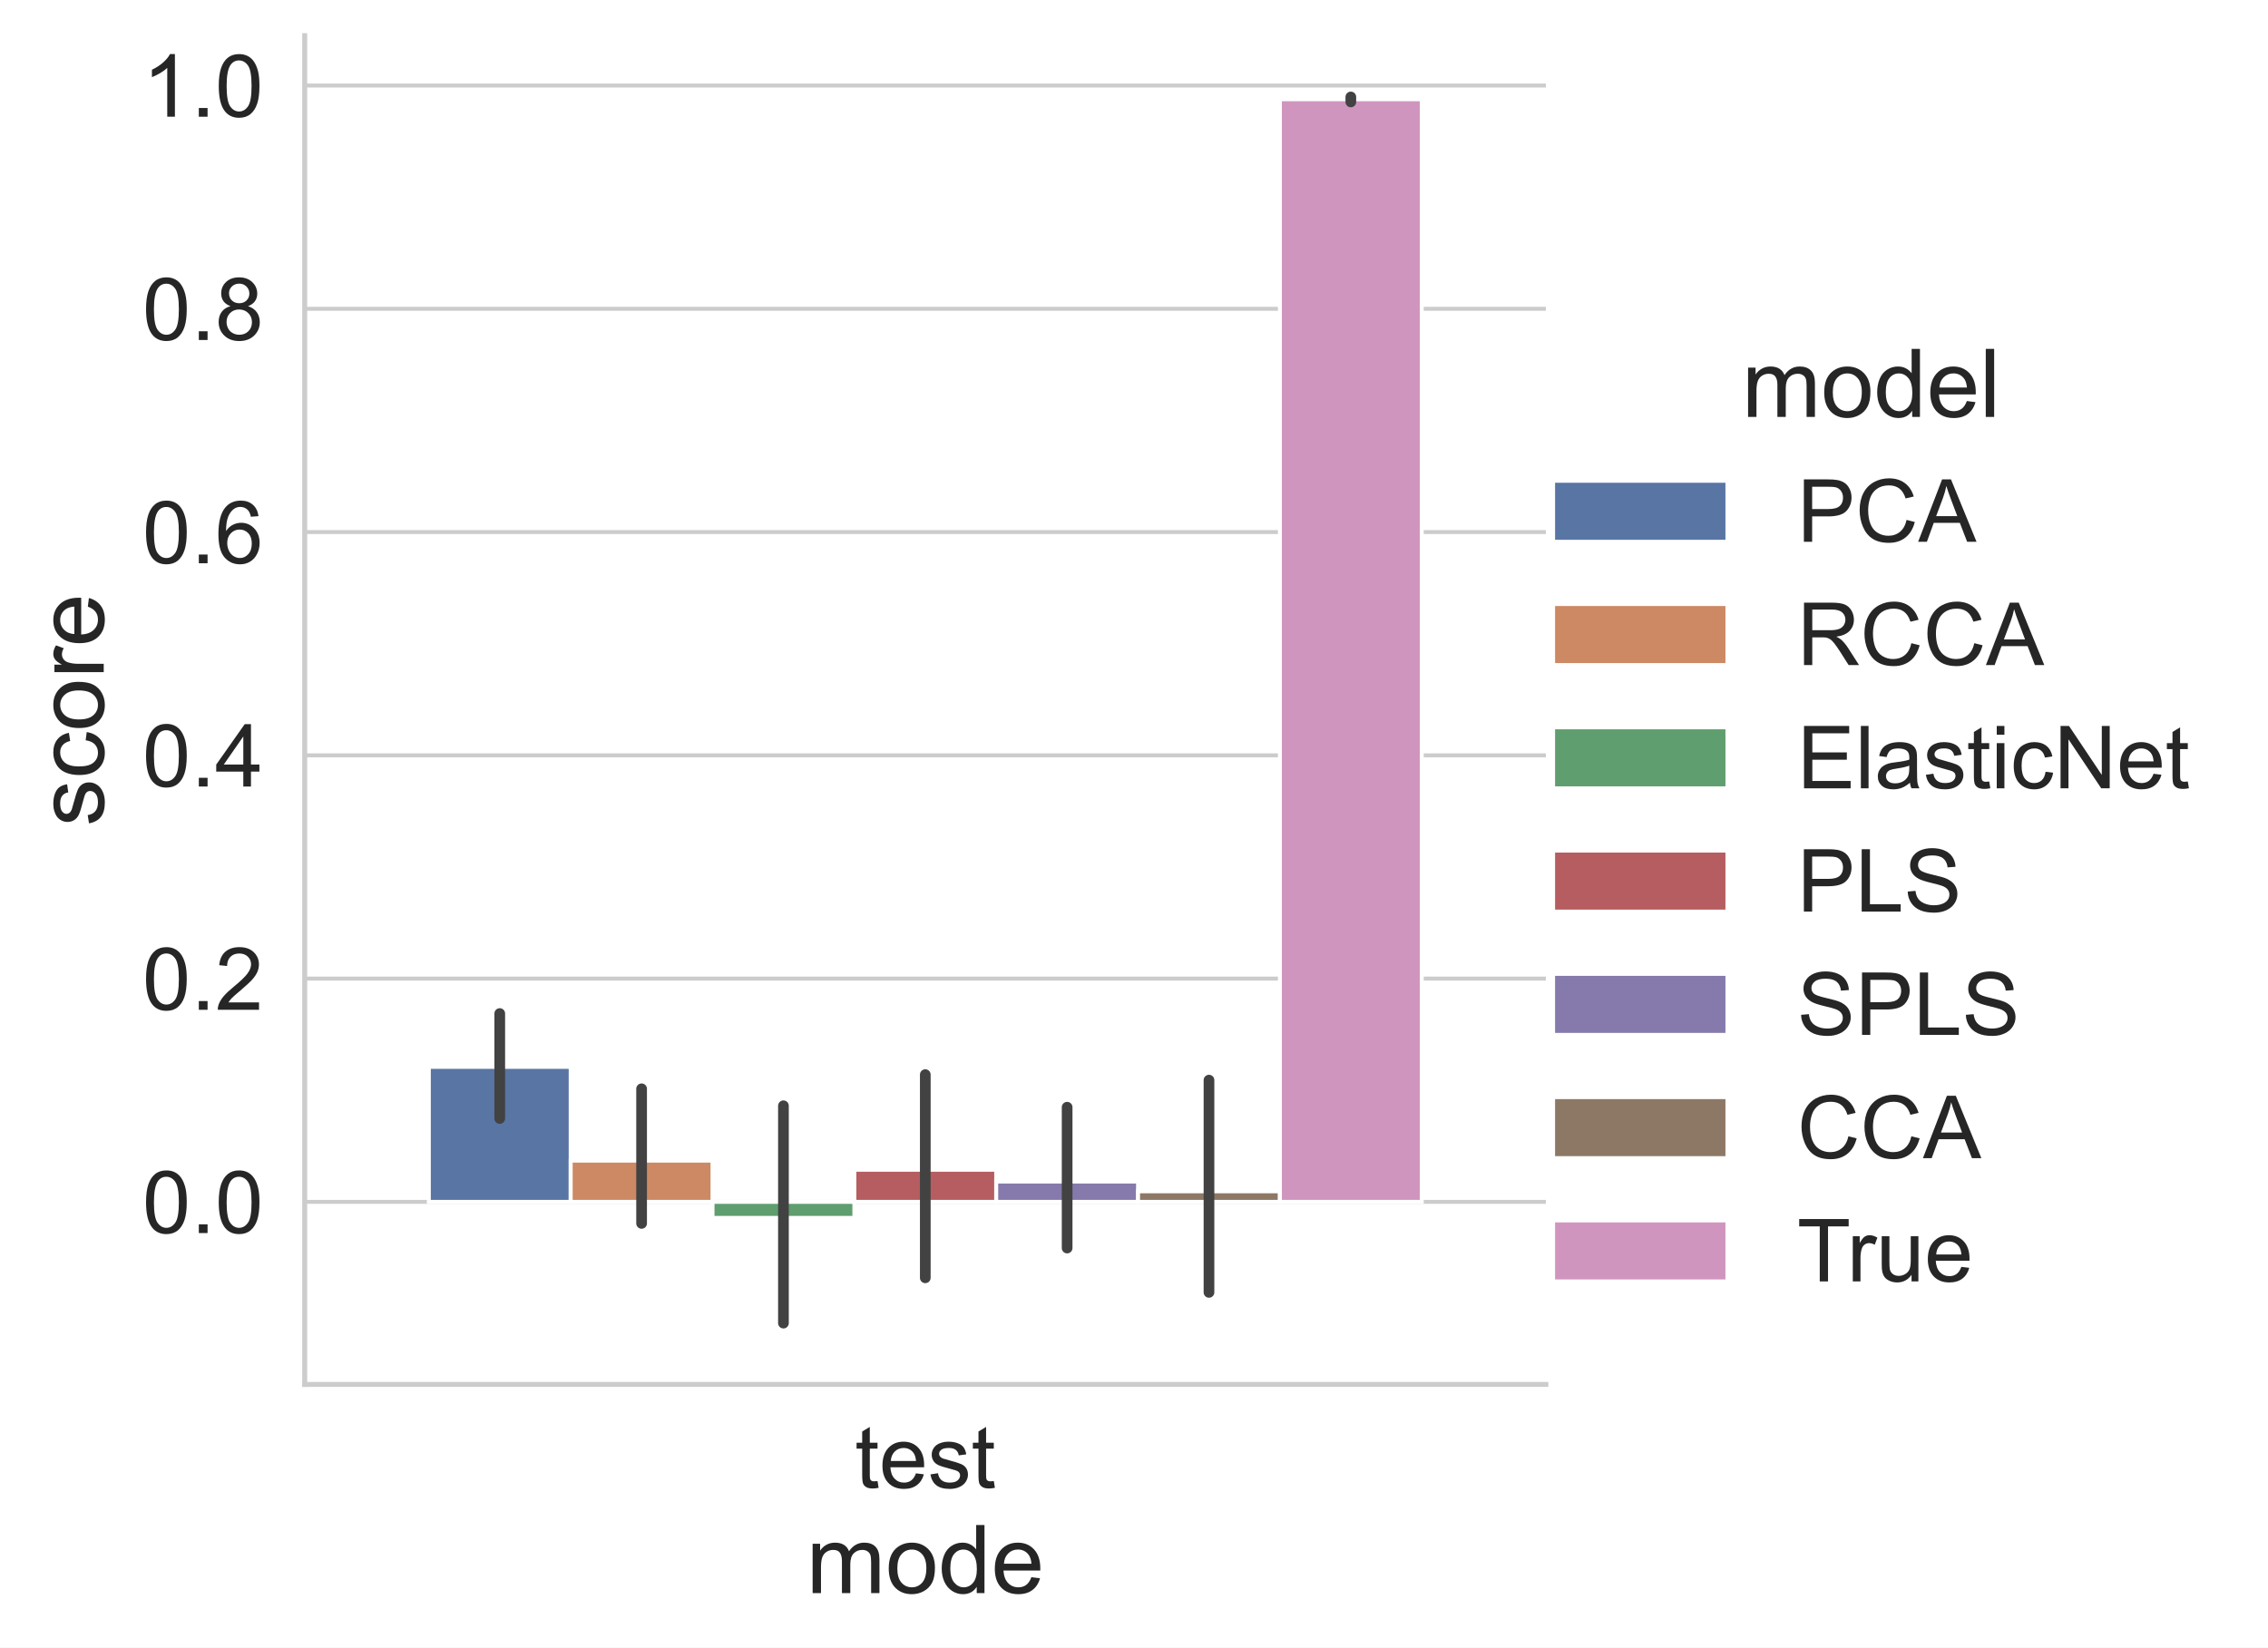
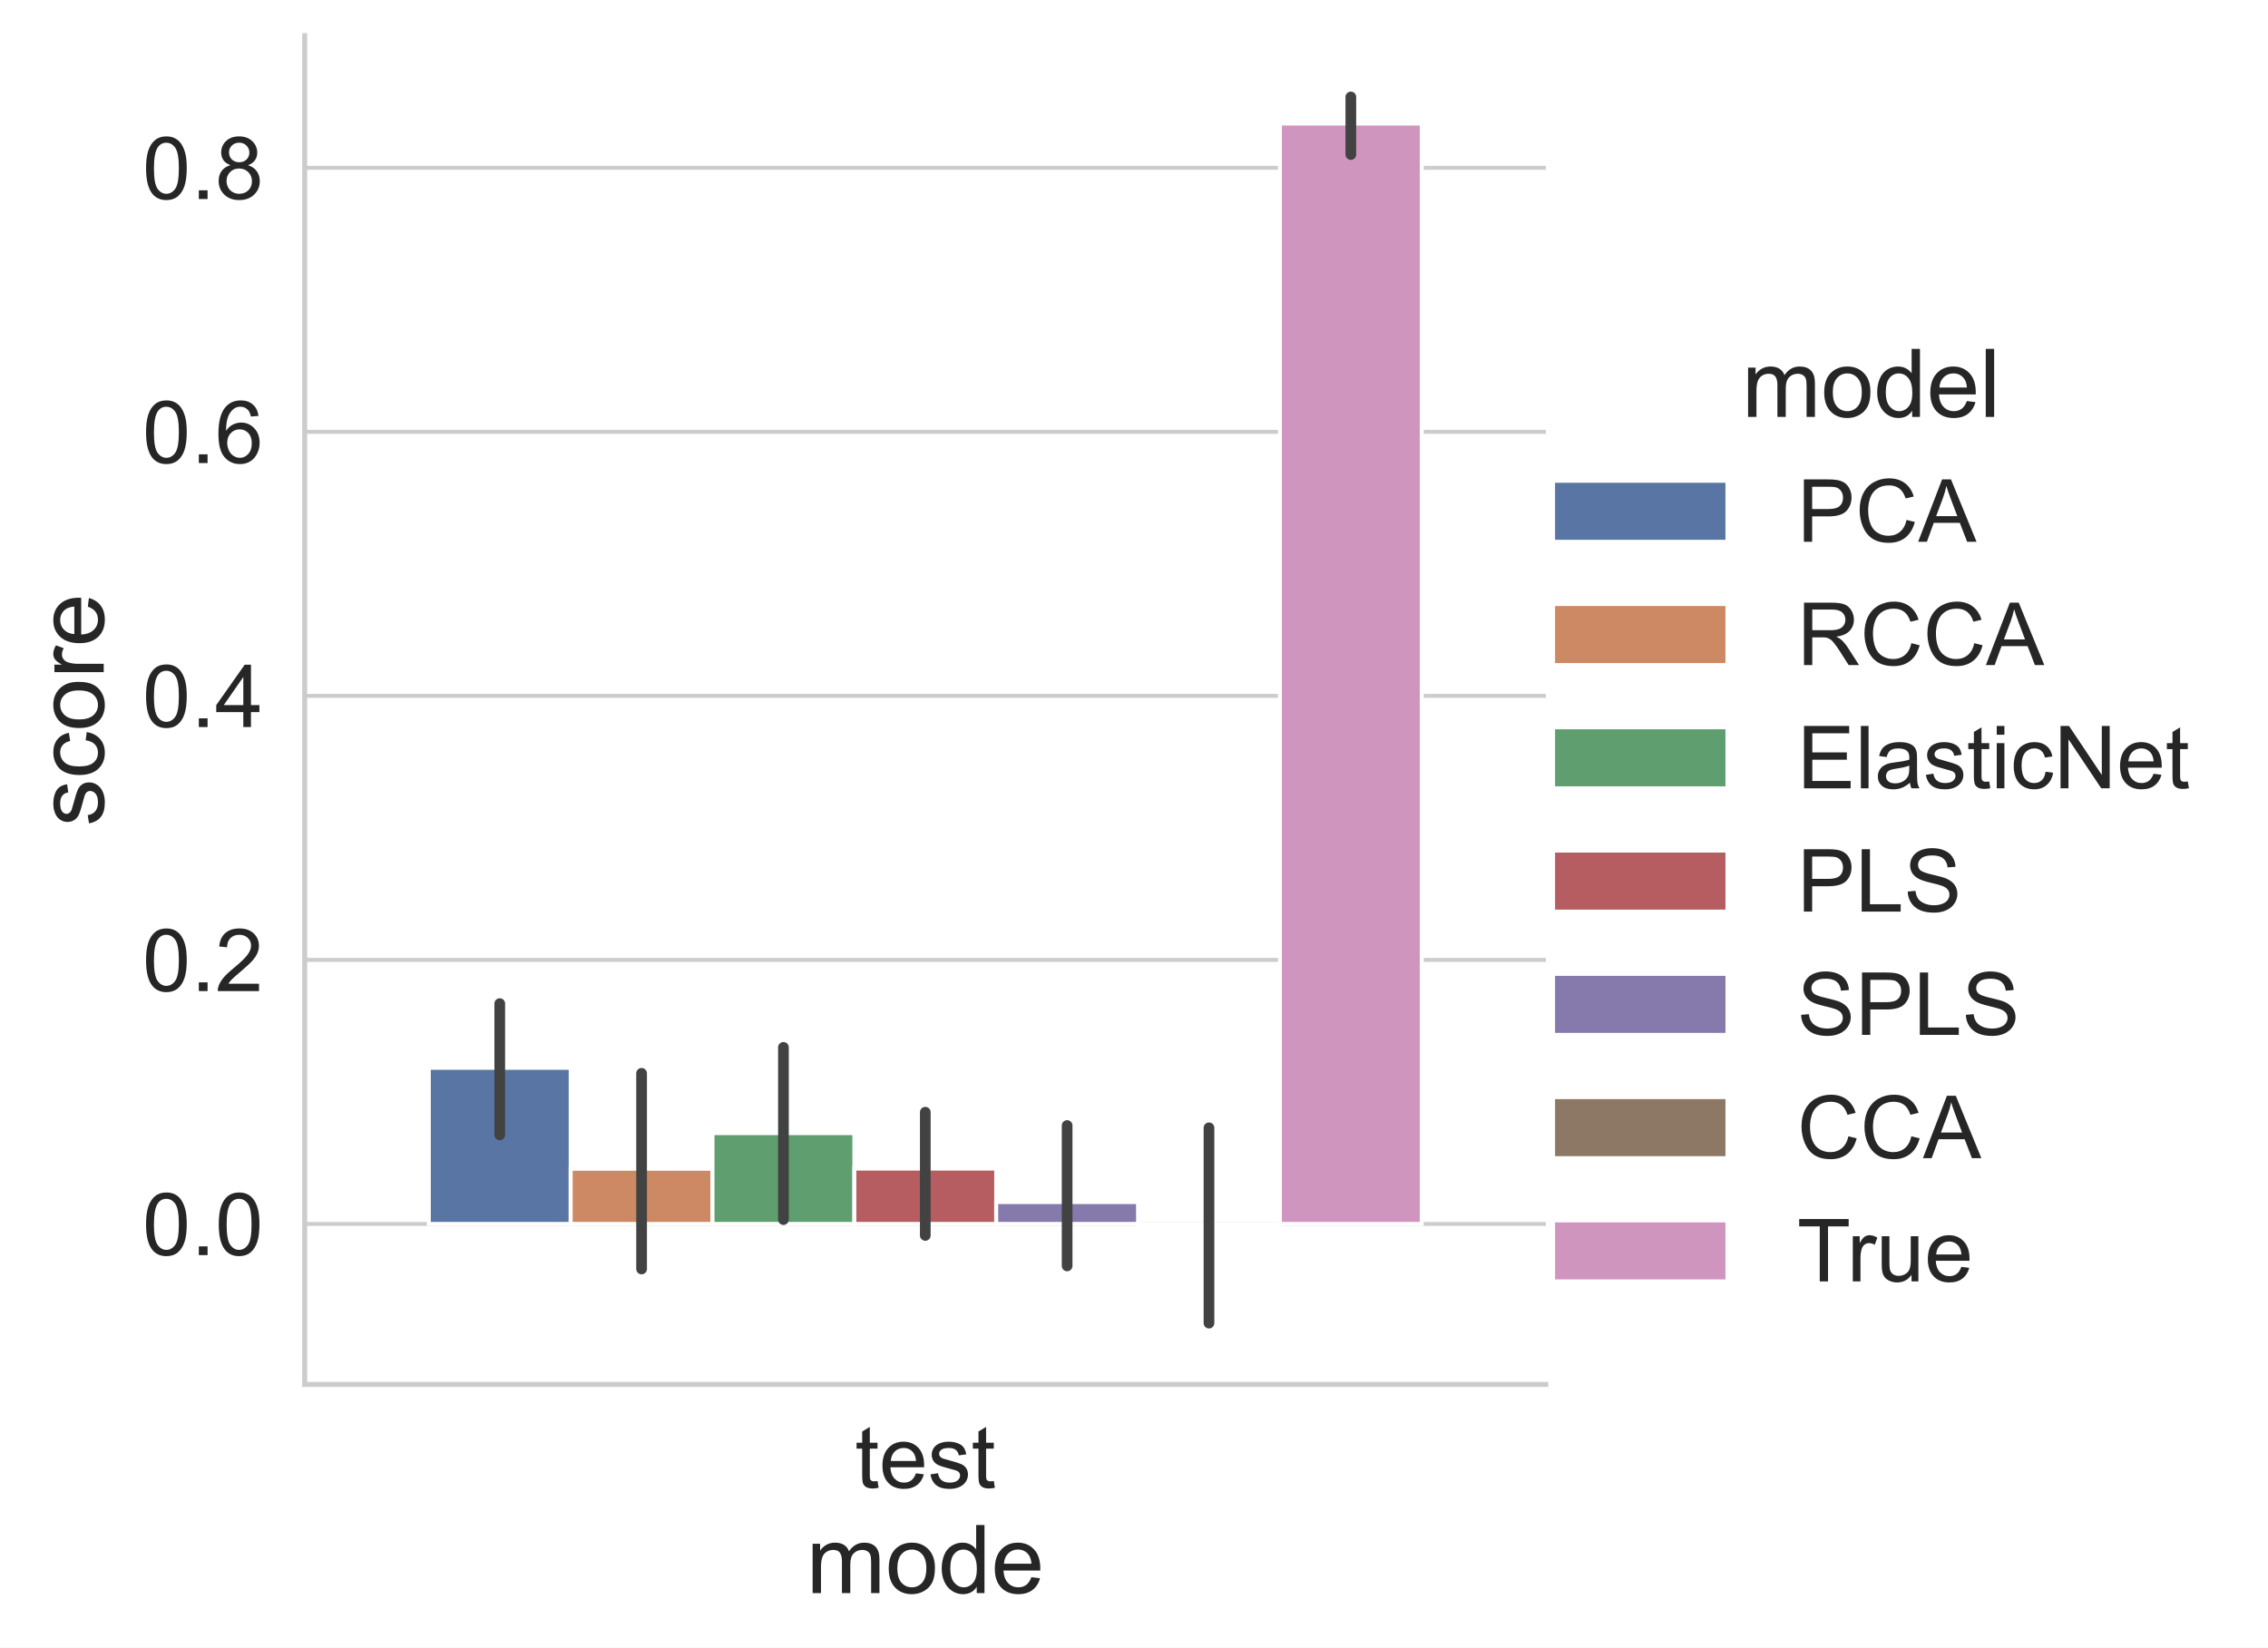
<svg xmlns="http://www.w3.org/2000/svg" xmlns:xlink="http://www.w3.org/1999/xlink" width="457.925pt" height="332.743pt" viewBox="0 0 457.925 332.743" version="1.1">
  <defs>
    <style type="text/css">*{stroke-linejoin: round; stroke-linecap: butt}</style>
  </defs>
  <g id="figure_1">
    <g id="patch_1">
      <path d="M 0 332.743  L 457.925 332.743  L 457.925 0  L 0 0  z " style="fill: #ffffff" />
    </g>
    <g id="axes_1">
      <g id="patch_2">
        <path d="M 61.523 279.588  L 312.121 279.588  L 312.121 7.2  L 61.523 7.2  z " style="fill: #ffffff" />
      </g>
      <g id="matplotlib.axis_1">
        <g id="xtick_1">
          <g id="text_1">
            <g style="fill: #262626" transform="translate(172.6391 300.4857) scale(0.176 -0.176)">
              <defs>
                <path id="ArialMT-74" d="M 1650 503  L 1731 6  Q 1494 -44 1306 -44  Q 1000 -44 831 53  Q 663 150 594 308  Q 525 466 525 972  L 525 2881  L 113 2881  L 113 3319  L 525 3319  L 525 4141  L 1084 4478  L 1084 3319  L 1650 3319  L 1650 2881  L 1084 2881  L 1084 941  Q 1084 700 1114 631  Q 1144 563 1211 522  Q 1278 481 1403 481  Q 1497 481 1650 503  z " transform="scale(0.015625)" />
                <path id="ArialMT-65" d="M 2694 1069  L 3275 997  Q 3138 488 2766 206  Q 2394 -75 1816 -75  Q 1088 -75 661 373  Q 234 822 234 1631  Q 234 2469 665 2931  Q 1097 3394 1784 3394  Q 2450 3394 2872 2941  Q 3294 2488 3294 1666  Q 3294 1616 3291 1516  L 816 1516  Q 847 969 1125 678  Q 1403 388 1819 388  Q 2128 388 2347 550  Q 2566 713 2694 1069  z M 847 1978  L 2700 1978  Q 2663 2397 2488 2606  Q 2219 2931 1791 2931  Q 1403 2931 1139 2672  Q 875 2413 847 1978  z " transform="scale(0.015625)" />
                <path id="ArialMT-73" d="M 197 991  L 753 1078  Q 800 744 1014 566  Q 1228 388 1613 388  Q 2000 388 2187 545  Q 2375 703 2375 916  Q 2375 1106 2209 1216  Q 2094 1291 1634 1406  Q 1016 1563 777 1677  Q 538 1791 414 1992  Q 291 2194 291 2438  Q 291 2659 392 2848  Q 494 3038 669 3163  Q 800 3259 1026 3326  Q 1253 3394 1513 3394  Q 1903 3394 2198 3281  Q 2494 3169 2634 2976  Q 2775 2784 2828 2463  L 2278 2388  Q 2241 2644 2061 2787  Q 1881 2931 1553 2931  Q 1166 2931 1000 2803  Q 834 2675 834 2503  Q 834 2394 903 2306  Q 972 2216 1119 2156  Q 1203 2125 1616 2013  Q 2213 1853 2448 1751  Q 2684 1650 2818 1456  Q 2953 1263 2953 975  Q 2953 694 2789 445  Q 2625 197 2315 61  Q 2006 -75 1616 -75  Q 969 -75 630 194  Q 291 463 197 991  z " transform="scale(0.015625)" />
              </defs>
              <use xlink:href="#ArialMT-74" />
              <use xlink:href="#ArialMT-65" x="27.783" />
              <use xlink:href="#ArialMT-73" x="83.398" />
              <use xlink:href="#ArialMT-74" x="133.398" />
            </g>
          </g>
        </g>
        <g id="text_2">
          <g style="fill: #262626" transform="translate(162.8102 321.7267) scale(0.192 -0.192)">
            <defs>
              <path id="ArialMT-6d" d="M 422 0  L 422 3319  L 925 3319  L 925 2853  Q 1081 3097 1340 3245  Q 1600 3394 1931 3394  Q 2300 3394 2536 3241  Q 2772 3088 2869 2813  Q 3263 3394 3894 3394  Q 4388 3394 4653 3120  Q 4919 2847 4919 2278  L 4919 0  L 4359 0  L 4359 2091  Q 4359 2428 4304 2576  Q 4250 2725 4106 2815  Q 3963 2906 3769 2906  Q 3419 2906 3187 2673  Q 2956 2441 2956 1928  L 2956 0  L 2394 0  L 2394 2156  Q 2394 2531 2256 2718  Q 2119 2906 1806 2906  Q 1569 2906 1367 2781  Q 1166 2656 1075 2415  Q 984 2175 984 1722  L 984 0  L 422 0  z " transform="scale(0.015625)" />
              <path id="ArialMT-6f" d="M 213 1659  Q 213 2581 725 3025  Q 1153 3394 1769 3394  Q 2453 3394 2887 2945  Q 3322 2497 3322 1706  Q 3322 1066 3130 698  Q 2938 331 2570 128  Q 2203 -75 1769 -75  Q 1072 -75 642 372  Q 213 819 213 1659  z M 791 1659  Q 791 1022 1069 705  Q 1347 388 1769 388  Q 2188 388 2466 706  Q 2744 1025 2744 1678  Q 2744 2294 2464 2611  Q 2184 2928 1769 2928  Q 1347 2928 1069 2612  Q 791 2297 791 1659  z " transform="scale(0.015625)" />
              <path id="ArialMT-64" d="M 2575 0  L 2575 419  Q 2259 -75 1647 -75  Q 1250 -75 917 144  Q 584 363 401 755  Q 219 1147 219 1656  Q 219 2153 384 2558  Q 550 2963 881 3178  Q 1213 3394 1622 3394  Q 1922 3394 2156 3267  Q 2391 3141 2538 2938  L 2538 4581  L 3097 4581  L 3097 0  L 2575 0  z M 797 1656  Q 797 1019 1065 703  Q 1334 388 1700 388  Q 2069 388 2326 689  Q 2584 991 2584 1609  Q 2584 2291 2321 2609  Q 2059 2928 1675 2928  Q 1300 2928 1048 2622  Q 797 2316 797 1656  z " transform="scale(0.015625)" />
            </defs>
            <use xlink:href="#ArialMT-6d" />
            <use xlink:href="#ArialMT-6f" x="83.301" />
            <use xlink:href="#ArialMT-64" x="138.916" />
            <use xlink:href="#ArialMT-65" x="194.531" />
          </g>
        </g>
      </g>
      <g id="matplotlib.axis_2">
        <g id="ytick_1">
          <g id="line2d_1">
-             <path d="M 61.523 242.72  L 312.121 242.72  " clip-path="url(#p4eedbfe5e3)" style="fill: none; stroke: #cccccc; stroke-width: 0.8; stroke-linecap: round" />
+             <path d="M 61.523 247.174  L 312.121 247.174  " clip-path="url(#p16d23da21c)" style="fill: none; stroke: #cccccc; stroke-width: 0.8; stroke-linecap: round" />
          </g>
          <g id="text_3">
-             <g style="fill: #262626" transform="translate(28.759 249.0193) scale(0.176 -0.176)">
+             <g style="fill: #262626" transform="translate(28.759 253.4733) scale(0.176 -0.176)">
              <defs>
                <path id="ArialMT-30" d="M 266 2259  Q 266 3072 433 3567  Q 600 4063 929 4331  Q 1259 4600 1759 4600  Q 2128 4600 2406 4451  Q 2684 4303 2865 4023  Q 3047 3744 3150 3342  Q 3253 2941 3253 2259  Q 3253 1453 3087 958  Q 2922 463 2592 192  Q 2263 -78 1759 -78  Q 1097 -78 719 397  Q 266 969 266 2259  z M 844 2259  Q 844 1131 1108 757  Q 1372 384 1759 384  Q 2147 384 2411 759  Q 2675 1134 2675 2259  Q 2675 3391 2411 3762  Q 2147 4134 1753 4134  Q 1366 4134 1134 3806  Q 844 3388 844 2259  z " transform="scale(0.015625)" />
                <path id="ArialMT-2e" d="M 581 0  L 581 641  L 1222 641  L 1222 0  L 581 0  z " transform="scale(0.015625)" />
              </defs>
              <use xlink:href="#ArialMT-30" />
              <use xlink:href="#ArialMT-2e" x="55.615" />
              <use xlink:href="#ArialMT-30" x="83.398" />
            </g>
          </g>
        </g>
        <g id="ytick_2">
          <g id="line2d_2">
-             <path d="M 61.523 197.631  L 312.121 197.631  " clip-path="url(#p4eedbfe5e3)" style="fill: none; stroke: #cccccc; stroke-width: 0.8; stroke-linecap: round" />
+             <path d="M 61.523 193.854  L 312.121 193.854  " clip-path="url(#p16d23da21c)" style="fill: none; stroke: #cccccc; stroke-width: 0.8; stroke-linecap: round" />
          </g>
          <g id="text_4">
-             <g style="fill: #262626" transform="translate(28.759 203.9301) scale(0.176 -0.176)">
+             <g style="fill: #262626" transform="translate(28.759 200.1533) scale(0.176 -0.176)">
              <defs>
                <path id="ArialMT-32" d="M 3222 541  L 3222 0  L 194 0  Q 188 203 259 391  Q 375 700 629 1000  Q 884 1300 1366 1694  Q 2113 2306 2375 2664  Q 2638 3022 2638 3341  Q 2638 3675 2398 3904  Q 2159 4134 1775 4134  Q 1369 4134 1125 3890  Q 881 3647 878 3216  L 300 3275  Q 359 3922 746 4261  Q 1134 4600 1788 4600  Q 2447 4600 2831 4234  Q 3216 3869 3216 3328  Q 3216 3053 3103 2787  Q 2991 2522 2730 2228  Q 2469 1934 1863 1422  Q 1356 997 1212 845  Q 1069 694 975 541  L 3222 541  z " transform="scale(0.015625)" />
              </defs>
              <use xlink:href="#ArialMT-30" />
              <use xlink:href="#ArialMT-2e" x="55.615" />
              <use xlink:href="#ArialMT-32" x="83.398" />
            </g>
          </g>
        </g>
        <g id="ytick_3">
          <g id="line2d_3">
-             <path d="M 61.523 152.542  L 312.121 152.542  " clip-path="url(#p4eedbfe5e3)" style="fill: none; stroke: #cccccc; stroke-width: 0.8; stroke-linecap: round" />
+             <path d="M 61.523 140.535  L 312.121 140.535  " clip-path="url(#p16d23da21c)" style="fill: none; stroke: #cccccc; stroke-width: 0.8; stroke-linecap: round" />
          </g>
          <g id="text_5">
-             <g style="fill: #262626" transform="translate(28.759 158.8409) scale(0.176 -0.176)">
+             <g style="fill: #262626" transform="translate(28.759 146.8334) scale(0.176 -0.176)">
              <defs>
                <path id="ArialMT-34" d="M 2069 0  L 2069 1097  L 81 1097  L 81 1613  L 2172 4581  L 2631 4581  L 2631 1613  L 3250 1613  L 3250 1097  L 2631 1097  L 2631 0  L 2069 0  z M 2069 1613  L 2069 3678  L 634 1613  L 2069 1613  z " transform="scale(0.015625)" />
              </defs>
              <use xlink:href="#ArialMT-30" />
              <use xlink:href="#ArialMT-2e" x="55.615" />
              <use xlink:href="#ArialMT-34" x="83.398" />
            </g>
          </g>
        </g>
        <g id="ytick_4">
          <g id="line2d_4">
-             <path d="M 61.523 107.453  L 312.121 107.453  " clip-path="url(#p4eedbfe5e3)" style="fill: none; stroke: #cccccc; stroke-width: 0.8; stroke-linecap: round" />
+             <path d="M 61.523 87.215  L 312.121 87.215  " clip-path="url(#p16d23da21c)" style="fill: none; stroke: #cccccc; stroke-width: 0.8; stroke-linecap: round" />
          </g>
          <g id="text_6">
-             <g style="fill: #262626" transform="translate(28.759 113.7516) scale(0.176 -0.176)">
+             <g style="fill: #262626" transform="translate(28.759 93.51344) scale(0.176 -0.176)">
              <defs>
                <path id="ArialMT-36" d="M 3184 3459  L 2625 3416  Q 2550 3747 2413 3897  Q 2184 4138 1850 4138  Q 1581 4138 1378 3988  Q 1113 3794 959 3422  Q 806 3050 800 2363  Q 1003 2672 1297 2822  Q 1591 2972 1913 2972  Q 2475 2972 2870 2558  Q 3266 2144 3266 1488  Q 3266 1056 3080 686  Q 2894 316 2569 119  Q 2244 -78 1831 -78  Q 1128 -78 684 439  Q 241 956 241 2144  Q 241 3472 731 4075  Q 1159 4600 1884 4600  Q 2425 4600 2770 4297  Q 3116 3994 3184 3459  z M 888 1484  Q 888 1194 1011 928  Q 1134 663 1356 523  Q 1578 384 1822 384  Q 2178 384 2434 671  Q 2691 959 2691 1453  Q 2691 1928 2437 2201  Q 2184 2475 1800 2475  Q 1419 2475 1153 2201  Q 888 1928 888 1484  z " transform="scale(0.015625)" />
              </defs>
              <use xlink:href="#ArialMT-30" />
              <use xlink:href="#ArialMT-2e" x="55.615" />
              <use xlink:href="#ArialMT-36" x="83.398" />
            </g>
          </g>
        </g>
        <g id="ytick_5">
          <g id="line2d_5">
-             <path d="M 61.523 62.364  L 312.121 62.364  " clip-path="url(#p4eedbfe5e3)" style="fill: none; stroke: #cccccc; stroke-width: 0.8; stroke-linecap: round" />
+             <path d="M 61.523 33.895  L 312.121 33.895  " clip-path="url(#p16d23da21c)" style="fill: none; stroke: #cccccc; stroke-width: 0.8; stroke-linecap: round" />
          </g>
          <g id="text_7">
-             <g style="fill: #262626" transform="translate(28.759 68.66239) scale(0.176 -0.176)">
+             <g style="fill: #262626" transform="translate(28.759 40.19349) scale(0.176 -0.176)">
              <defs>
                <path id="ArialMT-38" d="M 1131 2484  Q 781 2613 612 2850  Q 444 3088 444 3419  Q 444 3919 803 4259  Q 1163 4600 1759 4600  Q 2359 4600 2725 4251  Q 3091 3903 3091 3403  Q 3091 3084 2923 2848  Q 2756 2613 2416 2484  Q 2838 2347 3058 2040  Q 3278 1734 3278 1309  Q 3278 722 2862 322  Q 2447 -78 1769 -78  Q 1091 -78 675 323  Q 259 725 259 1325  Q 259 1772 486 2073  Q 713 2375 1131 2484  z M 1019 3438  Q 1019 3113 1228 2906  Q 1438 2700 1772 2700  Q 2097 2700 2305 2904  Q 2513 3109 2513 3406  Q 2513 3716 2298 3927  Q 2084 4138 1766 4138  Q 1444 4138 1231 3931  Q 1019 3725 1019 3438  z M 838 1322  Q 838 1081 952 856  Q 1066 631 1291 507  Q 1516 384 1775 384  Q 2178 384 2440 643  Q 2703 903 2703 1303  Q 2703 1709 2433 1975  Q 2163 2241 1756 2241  Q 1359 2241 1098 1978  Q 838 1716 838 1322  z " transform="scale(0.015625)" />
              </defs>
              <use xlink:href="#ArialMT-30" />
              <use xlink:href="#ArialMT-2e" x="55.615" />
              <use xlink:href="#ArialMT-38" x="83.398" />
            </g>
          </g>
        </g>
-         <g id="ytick_6">
-           <g id="line2d_6">
-             <path d="M 61.523 17.274  L 312.121 17.274  " clip-path="url(#p4eedbfe5e3)" style="fill: none; stroke: #cccccc; stroke-width: 0.8; stroke-linecap: round" />
-           </g>
-           <g id="text_8">
-             <g style="fill: #262626" transform="translate(28.759 23.57316) scale(0.176 -0.176)">
-               <defs>
-                 <path id="ArialMT-31" d="M 2384 0  L 1822 0  L 1822 3584  Q 1619 3391 1289 3197  Q 959 3003 697 2906  L 697 3450  Q 1169 3672 1522 3987  Q 1875 4303 2022 4600  L 2384 4600  L 2384 0  z " transform="scale(0.015625)" />
-               </defs>
-               <use xlink:href="#ArialMT-31" />
-               <use xlink:href="#ArialMT-2e" x="55.615" />
-               <use xlink:href="#ArialMT-30" x="83.398" />
-             </g>
-           </g>
-         </g>
-         <g id="text_9">
+         <g id="text_8">
          <g style="fill: #262626" transform="translate(20.943 166.8675) rotate(-90) scale(0.192 -0.192)">
            <defs>
              <path id="ArialMT-63" d="M 2588 1216  L 3141 1144  Q 3050 572 2676 248  Q 2303 -75 1759 -75  Q 1078 -75 664 370  Q 250 816 250 1647  Q 250 2184 428 2587  Q 606 2991 970 3192  Q 1334 3394 1763 3394  Q 2303 3394 2647 3120  Q 2991 2847 3088 2344  L 2541 2259  Q 2463 2594 2264 2762  Q 2066 2931 1784 2931  Q 1359 2931 1093 2626  Q 828 2322 828 1663  Q 828 994 1084 691  Q 1341 388 1753 388  Q 2084 388 2306 591  Q 2528 794 2588 1216  z " transform="scale(0.015625)" />
              <path id="ArialMT-72" d="M 416 0  L 416 3319  L 922 3319  L 922 2816  Q 1116 3169 1280 3281  Q 1444 3394 1641 3394  Q 1925 3394 2219 3213  L 2025 2691  Q 1819 2813 1613 2813  Q 1428 2813 1281 2702  Q 1134 2591 1072 2394  Q 978 2094 978 1738  L 978 0  L 416 0  z " transform="scale(0.015625)" />
            </defs>
            <use xlink:href="#ArialMT-73" />
            <use xlink:href="#ArialMT-63" x="50" />
            <use xlink:href="#ArialMT-6f" x="100" />
            <use xlink:href="#ArialMT-72" x="155.615" />
            <use xlink:href="#ArialMT-65" x="188.916" />
          </g>
        </g>
      </g>
      <g id="patch_3">
-         <path d="M 86.583 242.72  L 115.223 242.72  L 115.223 215.459  L 86.583 215.459  z " clip-path="url(#p4eedbfe5e3)" style="fill: #5875a4; stroke: #ffffff; stroke-width: 0.8; stroke-linejoin: miter" />
+         <path d="M 86.583 247.174  L 115.223 247.174  L 115.223 215.654  L 86.583 215.654  z " clip-path="url(#p16d23da21c)" style="fill: #5875a4; stroke: #ffffff; stroke-width: 0.8; stroke-linejoin: miter" />
      </g>
      <g id="patch_4">
-         <path d="M 115.223 242.72  L 143.862 242.72  L 143.862 234.392  L 115.223 234.392  z " clip-path="url(#p4eedbfe5e3)" style="fill: #cc8963; stroke: #ffffff; stroke-width: 0.8; stroke-linejoin: miter" />
+         <path d="M 115.223 247.174  L 143.862 247.174  L 143.862 236.035  L 115.223 236.035  z " clip-path="url(#p16d23da21c)" style="fill: #cc8963; stroke: #ffffff; stroke-width: 0.8; stroke-linejoin: miter" />
      </g>
      <g id="patch_5">
-         <path d="M 143.862 242.72  L 172.502 242.72  L 172.502 245.959  L 143.862 245.959  z " clip-path="url(#p4eedbfe5e3)" style="fill: #5f9e6e; stroke: #ffffff; stroke-width: 0.8; stroke-linejoin: miter" />
+         <path d="M 143.862 247.174  L 172.502 247.174  L 172.502 228.842  L 143.862 228.842  z " clip-path="url(#p16d23da21c)" style="fill: #5f9e6e; stroke: #ffffff; stroke-width: 0.8; stroke-linejoin: miter" />
      </g>
      <g id="patch_6">
-         <path d="M 172.502 242.72  L 201.142 242.72  L 201.142 236.235  L 172.502 236.235  z " clip-path="url(#p4eedbfe5e3)" style="fill: #b55d60; stroke: #ffffff; stroke-width: 0.8; stroke-linejoin: miter" />
+         <path d="M 172.502 247.174  L 201.142 247.174  L 201.142 236.002  L 172.502 236.002  z " clip-path="url(#p16d23da21c)" style="fill: #b55d60; stroke: #ffffff; stroke-width: 0.8; stroke-linejoin: miter" />
      </g>
      <g id="patch_7">
-         <path d="M 201.142 242.72  L 229.782 242.72  L 229.782 238.618  L 201.142 238.618  z " clip-path="url(#p4eedbfe5e3)" style="fill: #857aab; stroke: #ffffff; stroke-width: 0.8; stroke-linejoin: miter" />
+         <path d="M 201.142 247.174  L 229.782 247.174  L 229.782 242.765  L 201.142 242.765  z " clip-path="url(#p16d23da21c)" style="fill: #857aab; stroke: #ffffff; stroke-width: 0.8; stroke-linejoin: miter" />
      </g>
      <g id="patch_8">
-         <path d="M 229.782 242.72  L 258.422 242.72  L 258.422 240.589  L 229.782 240.589  z " clip-path="url(#p4eedbfe5e3)" style="fill: #8d7866; stroke: #ffffff; stroke-width: 0.8; stroke-linejoin: miter" />
+         <path d="M 229.782 247.174  L 258.422 247.174  L 258.422 247.5  L 229.782 247.5  z " clip-path="url(#p16d23da21c)" style="fill: #8d7866; stroke: #ffffff; stroke-width: 0.8; stroke-linejoin: miter" />
      </g>
      <g id="patch_9">
-         <path d="M 258.422 242.72  L 287.062 242.72  L 287.062 20.04  L 258.422 20.04  z " clip-path="url(#p4eedbfe5e3)" style="fill: #d095bf; stroke: #ffffff; stroke-width: 0.8; stroke-linejoin: miter" />
+         <path d="M 258.422 247.174  L 287.062 247.174  L 287.062 24.948  L 258.422 24.948  z " clip-path="url(#p16d23da21c)" style="fill: #d095bf; stroke: #ffffff; stroke-width: 0.8; stroke-linejoin: miter" />
+       </g>
+       <g id="line2d_6">
+         <path d="M 100.903 229.188  L 100.903 202.683  " clip-path="url(#p16d23da21c)" style="fill: none; stroke: #424242; stroke-width: 2.16; stroke-linecap: round" />
      </g>
      <g id="line2d_7">
-         <path d="M 100.903 225.875  L 100.903 204.69  " clip-path="url(#p4eedbfe5e3)" style="fill: none; stroke: #424242; stroke-width: 2.16; stroke-linecap: round" />
+         <path d="M 129.543 256.274  L 129.543 216.762  " clip-path="url(#p16d23da21c)" style="fill: none; stroke: #424242; stroke-width: 2.16; stroke-linecap: round" />
      </g>
      <g id="line2d_8">
-         <path d="M 129.543 247.072  L 129.543 219.887  " clip-path="url(#p4eedbfe5e3)" style="fill: none; stroke: #424242; stroke-width: 2.16; stroke-linecap: round" />
+         <path d="M 158.182 246.301  L 158.182 211.516  " clip-path="url(#p16d23da21c)" style="fill: none; stroke: #424242; stroke-width: 2.16; stroke-linecap: round" />
      </g>
      <g id="line2d_9">
-         <path d="M 158.182 267.207  L 158.182 223.315  " clip-path="url(#p4eedbfe5e3)" style="fill: none; stroke: #424242; stroke-width: 2.16; stroke-linecap: round" />
+         <path d="M 186.822 249.496  L 186.822 224.616  " clip-path="url(#p16d23da21c)" style="fill: none; stroke: #424242; stroke-width: 2.16; stroke-linecap: round" />
      </g>
      <g id="line2d_10">
-         <path d="M 186.822 258.058  L 186.822 217.026  " clip-path="url(#p4eedbfe5e3)" style="fill: none; stroke: #424242; stroke-width: 2.16; stroke-linecap: round" />
+         <path d="M 215.462 255.655  L 215.462 227.304  " clip-path="url(#p16d23da21c)" style="fill: none; stroke: #424242; stroke-width: 2.16; stroke-linecap: round" />
      </g>
      <g id="line2d_11">
-         <path d="M 215.462 252.045  L 215.462 223.607  " clip-path="url(#p4eedbfe5e3)" style="fill: none; stroke: #424242; stroke-width: 2.16; stroke-linecap: round" />
+         <path d="M 244.102 267.207  L 244.102 227.763  " clip-path="url(#p16d23da21c)" style="fill: none; stroke: #424242; stroke-width: 2.16; stroke-linecap: round" />
      </g>
      <g id="line2d_12">
-         <path d="M 244.102 261.001  L 244.102 218.136  " clip-path="url(#p4eedbfe5e3)" style="fill: none; stroke: #424242; stroke-width: 2.16; stroke-linecap: round" />
-       </g>
-       <g id="line2d_13">
-         <path d="M 272.742 20.586  L 272.742 19.581  " clip-path="url(#p4eedbfe5e3)" style="fill: none; stroke: #424242; stroke-width: 2.16; stroke-linecap: round" />
+         <path d="M 272.742 31.21  L 272.742 19.581  " clip-path="url(#p16d23da21c)" style="fill: none; stroke: #424242; stroke-width: 2.16; stroke-linecap: round" />
      </g>
      <g id="patch_10">
        <path d="M 61.523 279.588  L 61.523 7.2  " style="fill: none; stroke: #cccccc; stroke-linejoin: miter; stroke-linecap: square" />
      </g>
      <g id="patch_11">
        <path d="M 61.523 279.588  L 312.121 279.588  " style="fill: none; stroke: #cccccc; stroke-linejoin: miter; stroke-linecap: square" />
      </g>
    </g>
    <g id="legend_1">
-       <g id="text_10">
+       <g id="text_9">
        <g style="fill: #262626" transform="translate(351.6878 84.19975) scale(0.192 -0.192)">
          <defs>
            <path id="ArialMT-6c" d="M 409 0  L 409 4581  L 972 4581  L 972 0  L 409 0  z " transform="scale(0.015625)" />
          </defs>
          <use xlink:href="#ArialMT-6d" />
          <use xlink:href="#ArialMT-6f" x="83.301" />
          <use xlink:href="#ArialMT-64" x="138.916" />
          <use xlink:href="#ArialMT-65" x="194.531" />
          <use xlink:href="#ArialMT-6c" x="250.146" />
        </g>
      </g>
      <g id="patch_12">
        <path d="M 313.58 109.413  L 348.78 109.413  L 348.78 97.094  L 313.58 97.094  z " style="fill: #5875a4; stroke: #ffffff; stroke-width: 0.8; stroke-linejoin: miter" />
      </g>
-       <g id="text_11">
+       <g id="text_10">
        <g style="fill: #262626" transform="translate(362.8604 109.4135) scale(0.176 -0.176)">
          <defs>
            <path id="ArialMT-50" d="M 494 0  L 494 4581  L 2222 4581  Q 2678 4581 2919 4538  Q 3256 4481 3484 4323  Q 3713 4166 3852 3881  Q 3991 3597 3991 3256  Q 3991 2672 3619 2267  Q 3247 1863 2275 1863  L 1100 1863  L 1100 0  L 494 0  z M 1100 2403  L 2284 2403  Q 2872 2403 3119 2622  Q 3366 2841 3366 3238  Q 3366 3525 3220 3729  Q 3075 3934 2838 4000  Q 2684 4041 2272 4041  L 1100 4041  L 1100 2403  z " transform="scale(0.015625)" />
            <path id="ArialMT-43" d="M 3763 1606  L 4369 1453  Q 4178 706 3683 314  Q 3188 -78 2472 -78  Q 1731 -78 1267 223  Q 803 525 561 1097  Q 319 1669 319 2325  Q 319 3041 592 3573  Q 866 4106 1370 4382  Q 1875 4659 2481 4659  Q 3169 4659 3637 4309  Q 4106 3959 4291 3325  L 3694 3184  Q 3534 3684 3231 3912  Q 2928 4141 2469 4141  Q 1941 4141 1586 3887  Q 1231 3634 1087 3207  Q 944 2781 944 2328  Q 944 1744 1114 1308  Q 1284 872 1643 656  Q 2003 441 2422 441  Q 2931 441 3284 734  Q 3638 1028 3763 1606  z " transform="scale(0.015625)" />
            <path id="ArialMT-41" d="M -9 0  L 1750 4581  L 2403 4581  L 4278 0  L 3588 0  L 3053 1388  L 1138 1388  L 634 0  L -9 0  z M 1313 1881  L 2866 1881  L 2388 3150  Q 2169 3728 2063 4100  Q 1975 3659 1816 3225  L 1313 1881  z " transform="scale(0.015625)" />
          </defs>
          <use xlink:href="#ArialMT-50" />
          <use xlink:href="#ArialMT-43" x="66.699" />
          <use xlink:href="#ArialMT-41" x="138.916" />
        </g>
      </g>
      <g id="patch_13">
        <path d="M 313.58 134.309  L 348.78 134.309  L 348.78 121.989  L 313.58 121.989  z " style="fill: #cc8963; stroke: #ffffff; stroke-width: 0.8; stroke-linejoin: miter" />
      </g>
-       <g id="text_12">
+       <g id="text_11">
        <g style="fill: #262626" transform="translate(362.8604 134.3092) scale(0.176 -0.176)">
          <defs>
            <path id="ArialMT-52" d="M 503 0  L 503 4581  L 2534 4581  Q 3147 4581 3465 4457  Q 3784 4334 3975 4021  Q 4166 3709 4166 3331  Q 4166 2844 3850 2509  Q 3534 2175 2875 2084  Q 3116 1969 3241 1856  Q 3506 1613 3744 1247  L 4541 0  L 3778 0  L 3172 953  Q 2906 1366 2734 1584  Q 2563 1803 2427 1890  Q 2291 1978 2150 2013  Q 2047 2034 1813 2034  L 1109 2034  L 1109 0  L 503 0  z M 1109 2559  L 2413 2559  Q 2828 2559 3062 2645  Q 3297 2731 3419 2920  Q 3541 3109 3541 3331  Q 3541 3656 3305 3865  Q 3069 4075 2559 4075  L 1109 4075  L 1109 2559  z " transform="scale(0.015625)" />
          </defs>
          <use xlink:href="#ArialMT-52" />
          <use xlink:href="#ArialMT-43" x="72.217" />
          <use xlink:href="#ArialMT-43" x="144.434" />
          <use xlink:href="#ArialMT-41" x="216.65" />
        </g>
      </g>
      <g id="patch_14">
        <path d="M 313.58 159.205  L 348.78 159.205  L 348.78 146.885  L 313.58 146.885  z " style="fill: #5f9e6e; stroke: #ffffff; stroke-width: 0.8; stroke-linejoin: miter" />
      </g>
-       <g id="text_13">
+       <g id="text_12">
        <g style="fill: #262626" transform="translate(362.8604 159.205) scale(0.176 -0.176)">
          <defs>
            <path id="ArialMT-45" d="M 506 0  L 506 4581  L 3819 4581  L 3819 4041  L 1113 4041  L 1113 2638  L 3647 2638  L 3647 2100  L 1113 2100  L 1113 541  L 3925 541  L 3925 0  L 506 0  z " transform="scale(0.015625)" />
            <path id="ArialMT-61" d="M 2588 409  Q 2275 144 1986 34  Q 1697 -75 1366 -75  Q 819 -75 525 192  Q 231 459 231 875  Q 231 1119 342 1320  Q 453 1522 633 1644  Q 813 1766 1038 1828  Q 1203 1872 1538 1913  Q 2219 1994 2541 2106  Q 2544 2222 2544 2253  Q 2544 2597 2384 2738  Q 2169 2928 1744 2928  Q 1347 2928 1158 2789  Q 969 2650 878 2297  L 328 2372  Q 403 2725 575 2942  Q 747 3159 1072 3276  Q 1397 3394 1825 3394  Q 2250 3394 2515 3294  Q 2781 3194 2906 3042  Q 3031 2891 3081 2659  Q 3109 2516 3109 2141  L 3109 1391  Q 3109 606 3145 398  Q 3181 191 3288 0  L 2700 0  Q 2613 175 2588 409  z M 2541 1666  Q 2234 1541 1622 1453  Q 1275 1403 1131 1340  Q 988 1278 909 1158  Q 831 1038 831 891  Q 831 666 1001 516  Q 1172 366 1500 366  Q 1825 366 2078 508  Q 2331 650 2450 897  Q 2541 1088 2541 1459  L 2541 1666  z " transform="scale(0.015625)" />
            <path id="ArialMT-69" d="M 425 3934  L 425 4581  L 988 4581  L 988 3934  L 425 3934  z M 425 0  L 425 3319  L 988 3319  L 988 0  L 425 0  z " transform="scale(0.015625)" />
            <path id="ArialMT-4e" d="M 488 0  L 488 4581  L 1109 4581  L 3516 984  L 3516 4581  L 4097 4581  L 4097 0  L 3475 0  L 1069 3600  L 1069 0  L 488 0  z " transform="scale(0.015625)" />
          </defs>
          <use xlink:href="#ArialMT-45" />
          <use xlink:href="#ArialMT-6c" x="66.699" />
          <use xlink:href="#ArialMT-61" x="88.916" />
          <use xlink:href="#ArialMT-73" x="144.531" />
          <use xlink:href="#ArialMT-74" x="194.531" />
          <use xlink:href="#ArialMT-69" x="222.314" />
          <use xlink:href="#ArialMT-63" x="244.531" />
          <use xlink:href="#ArialMT-4e" x="294.531" />
          <use xlink:href="#ArialMT-65" x="366.748" />
          <use xlink:href="#ArialMT-74" x="422.363" />
        </g>
      </g>
      <g id="patch_15">
        <path d="M 313.58 184.101  L 348.78 184.101  L 348.78 171.781  L 313.58 171.781  z " style="fill: #b55d60; stroke: #ffffff; stroke-width: 0.8; stroke-linejoin: miter" />
      </g>
-       <g id="text_14">
+       <g id="text_13">
        <g style="fill: #262626" transform="translate(362.8604 184.1008) scale(0.176 -0.176)">
          <defs>
            <path id="ArialMT-4c" d="M 469 0  L 469 4581  L 1075 4581  L 1075 541  L 3331 541  L 3331 0  L 469 0  z " transform="scale(0.015625)" />
            <path id="ArialMT-53" d="M 288 1472  L 859 1522  Q 900 1178 1048 958  Q 1197 738 1509 602  Q 1822 466 2213 466  Q 2559 466 2825 569  Q 3091 672 3220 851  Q 3350 1031 3350 1244  Q 3350 1459 3225 1620  Q 3100 1781 2813 1891  Q 2628 1963 1997 2114  Q 1366 2266 1113 2400  Q 784 2572 623 2826  Q 463 3081 463 3397  Q 463 3744 659 4045  Q 856 4347 1234 4503  Q 1613 4659 2075 4659  Q 2584 4659 2973 4495  Q 3363 4331 3572 4012  Q 3781 3694 3797 3291  L 3216 3247  Q 3169 3681 2898 3903  Q 2628 4125 2100 4125  Q 1550 4125 1298 3923  Q 1047 3722 1047 3438  Q 1047 3191 1225 3031  Q 1400 2872 2139 2705  Q 2878 2538 3153 2413  Q 3553 2228 3743 1945  Q 3934 1663 3934 1294  Q 3934 928 3725 604  Q 3516 281 3123 101  Q 2731 -78 2241 -78  Q 1619 -78 1198 103  Q 778 284 539 648  Q 300 1013 288 1472  z " transform="scale(0.015625)" />
          </defs>
          <use xlink:href="#ArialMT-50" />
          <use xlink:href="#ArialMT-4c" x="66.699" />
          <use xlink:href="#ArialMT-53" x="122.314" />
        </g>
      </g>
      <g id="patch_16">
        <path d="M 313.58 208.996  L 348.78 208.996  L 348.78 196.677  L 313.58 196.677  z " style="fill: #857aab; stroke: #ffffff; stroke-width: 0.8; stroke-linejoin: miter" />
      </g>
-       <g id="text_15">
+       <g id="text_14">
        <g style="fill: #262626" transform="translate(362.8604 208.9965) scale(0.176 -0.176)">
          <use xlink:href="#ArialMT-53" />
          <use xlink:href="#ArialMT-50" x="66.699" />
          <use xlink:href="#ArialMT-4c" x="133.398" />
          <use xlink:href="#ArialMT-53" x="189.014" />
        </g>
      </g>
      <g id="patch_17">
        <path d="M 313.58 233.892  L 348.78 233.892  L 348.78 221.572  L 313.58 221.572  z " style="fill: #8d7866; stroke: #ffffff; stroke-width: 0.8; stroke-linejoin: miter" />
      </g>
-       <g id="text_16">
+       <g id="text_15">
        <g style="fill: #262626" transform="translate(362.8604 233.8922) scale(0.176 -0.176)">
          <use xlink:href="#ArialMT-43" />
          <use xlink:href="#ArialMT-43" x="72.217" />
          <use xlink:href="#ArialMT-41" x="144.434" />
        </g>
      </g>
      <g id="patch_18">
        <path d="M 313.58 258.788  L 348.78 258.788  L 348.78 246.468  L 313.58 246.468  z " style="fill: #d095bf; stroke: #ffffff; stroke-width: 0.8; stroke-linejoin: miter" />
      </g>
-       <g id="text_17">
+       <g id="text_16">
        <g style="fill: #262626" transform="translate(362.8604 258.788) scale(0.176 -0.176)">
          <defs>
            <path id="ArialMT-54" d="M 1659 0  L 1659 4041  L 150 4041  L 150 4581  L 3781 4581  L 3781 4041  L 2266 4041  L 2266 0  L 1659 0  z " transform="scale(0.015625)" />
            <path id="ArialMT-75" d="M 2597 0  L 2597 488  Q 2209 -75 1544 -75  Q 1250 -75 995 37  Q 741 150 617 320  Q 494 491 444 738  Q 409 903 409 1263  L 409 3319  L 972 3319  L 972 1478  Q 972 1038 1006 884  Q 1059 663 1231 536  Q 1403 409 1656 409  Q 1909 409 2131 539  Q 2353 669 2445 892  Q 2538 1116 2538 1541  L 2538 3319  L 3100 3319  L 3100 0  L 2597 0  z " transform="scale(0.015625)" />
          </defs>
          <use xlink:href="#ArialMT-54" />
          <use xlink:href="#ArialMT-72" x="57.334" />
          <use xlink:href="#ArialMT-75" x="90.635" />
          <use xlink:href="#ArialMT-65" x="146.25" />
        </g>
      </g>
    </g>
  </g>
  <defs>
-     <clipPath id="p4eedbfe5e3">
+     <clipPath id="p16d23da21c">
      <rect x="61.523" y="7.2" width="250.598" height="272.388" />
    </clipPath>
  </defs>
</svg>
